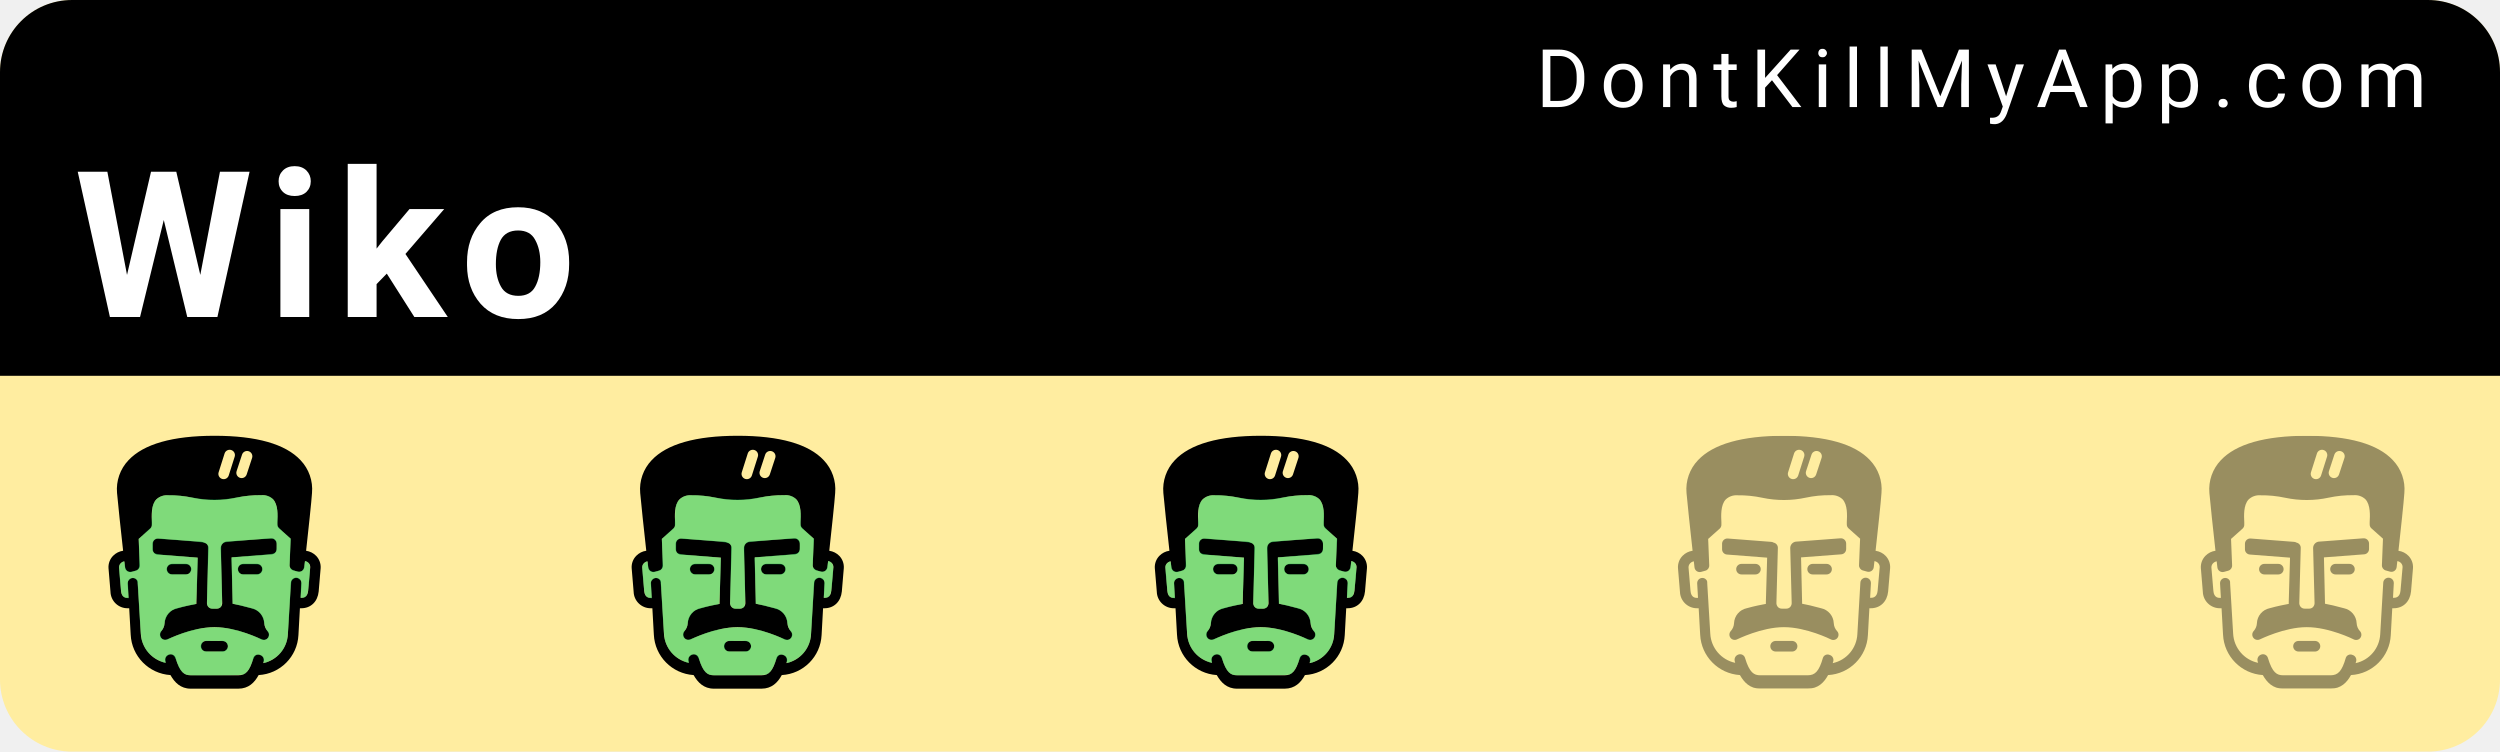
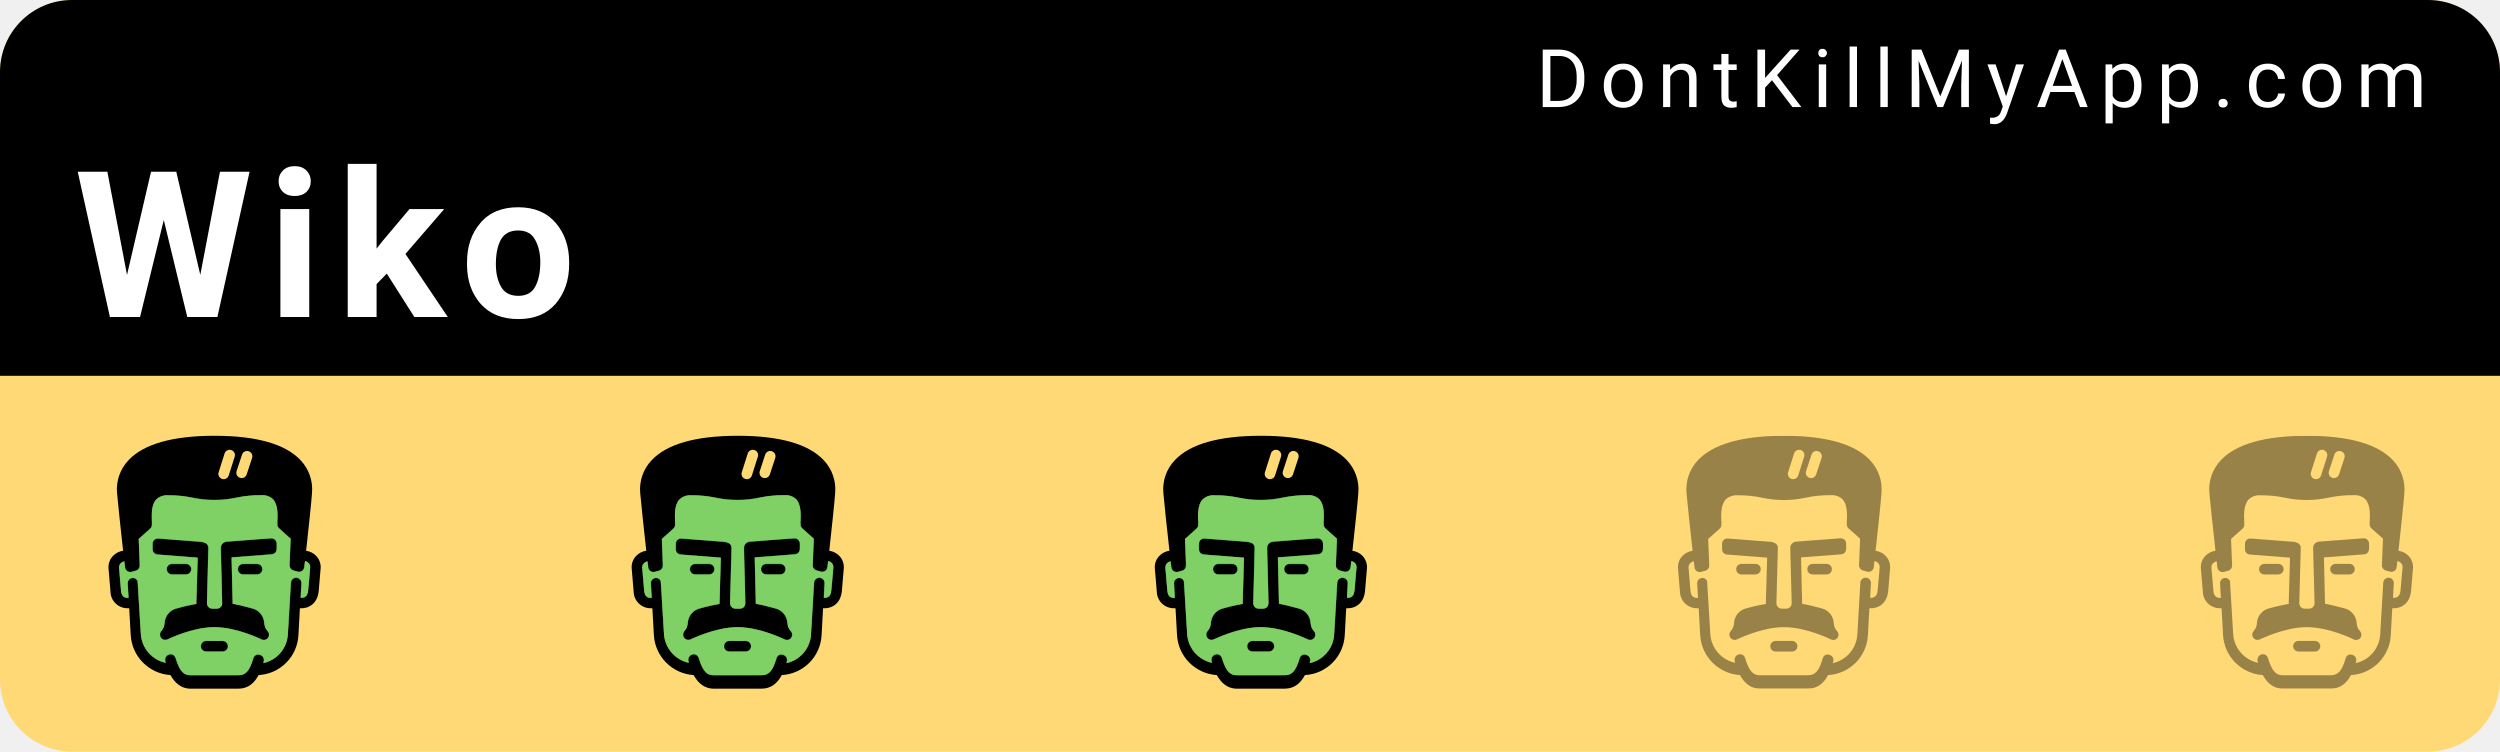
<svg xmlns="http://www.w3.org/2000/svg" width="153mm" height="46mm" viewBox="0 0 153 46" version="1.1" id="svg8">
  <defs id="defs2" />
  <g id="layer1" transform="translate(0,-251)">
-     <rect style="color:#000000;clip-rule:nonzero;display:inline;overflow:visible;visibility:visible;opacity:1;isolation:auto;mix-blend-mode:normal;color-interpolation:sRGB;color-interpolation-filters:linearRGB;solid-color:#000000;solid-opacity:1;fill:#ffeda0;fill-opacity:1;fill-rule:nonzero;stroke:none;stroke-width:0.529;stroke-linecap:round;stroke-linejoin:miter;stroke-miterlimit:4;stroke-dasharray:none;stroke-dashoffset:0;stroke-opacity:1;color-rendering:auto;image-rendering:auto;shape-rendering:auto;text-rendering:auto;enable-background:accumulate" id="bkg" width="153" height="46" x="6.5503158e-15" y="251" rx="4.416" ry="4.416" />
+     <rect style="color:#000000;clip-rule:nonzero;display:inline;overflow:visible;visibility:visible;opacity:1;isolation:auto;mix-blend-mode:normal;color-interpolation:sRGB;color-interpolation-filters:linearRGB;solid-color:#000000;solid-opacity:1;fill:#fed976;fill-opacity:1;fill-rule:nonzero;stroke:none;stroke-width:0.529;stroke-linecap:round;stroke-linejoin:miter;stroke-miterlimit:4;stroke-dasharray:none;stroke-dashoffset:0;stroke-opacity:1;color-rendering:auto;image-rendering:auto;shape-rendering:auto;text-rendering:auto;enable-background:accumulate" id="bkg" width="153" height="46" x="6.5503158e-15" y="251" rx="4.416" ry="4.416" />
    <path style="color:#000000;clip-rule:nonzero;display:inline;overflow:visible;visibility:visible;opacity:1;isolation:auto;mix-blend-mode:normal;color-interpolation:sRGB;color-interpolation-filters:linearRGB;solid-color:#000000;solid-opacity:1;fill:#000000;fill-opacity:1;fill-rule:nonzero;stroke:none;stroke-width:2;stroke-linecap:round;stroke-linejoin:miter;stroke-miterlimit:4;stroke-dasharray:none;stroke-dashoffset:0;stroke-opacity:1;color-rendering:auto;image-rendering:auto;shape-rendering:auto;text-rendering:auto;enable-background:accumulate" d="M 16.689,0 C 7.443,0 0,7.443 0,16.689 V 86.93 H 578.268 V 16.689 C 578.268,7.443 570.824,0 561.578,0 Z" id="bkgtop" transform="matrix(0.2645833,0,0,0.2645833,0,251)" />
    <text xml:space="preserve" style="font-style:normal;font-variant:normal;font-weight:300;font-stretch:normal;font-size:9.648px;line-height:0%;font-family:Roboto;-inkscape-font-specification:'Roboto Light';text-align:start;letter-spacing:0.685px;word-spacing:0px;writing-mode:lr-tb;text-anchor:start;fill:#ffffff;fill-opacity:1;stroke:none;stroke-width:0.201px;stroke-linecap:butt;stroke-linejoin:miter;stroke-opacity:1" x="94.007" y="257.55" id="link">
      <tspan id="tspan817" x="94.007" y="257.55" style="font-style:normal;font-variant:normal;font-weight:normal;font-stretch:normal;font-size:4.939px;font-family:Roboto;-inkscape-font-specification:Roboto;fill:#ffffff;stroke-width:0.201px">DontKillMyApp.com</tspan>
    </text>
    <text xml:space="preserve" style="font-style:normal;font-variant:normal;font-weight:bold;font-stretch:normal;font-size:12.7px;line-height:0%;font-family:Roboto;-inkscape-font-specification:'Roboto Bold';text-align:start;letter-spacing:0.902px;word-spacing:0px;writing-mode:lr-tb;text-anchor:start;fill:#ffffff;fill-opacity:1;stroke:none;stroke-width:0.265px;stroke-linecap:butt;stroke-linejoin:miter;stroke-opacity:1" x="4.538" y="270.402" id="vendor">
      <tspan id="tspan821" x="4.538" y="270.402" style="font-style:normal;font-variant:normal;font-weight:bold;font-stretch:normal;font-size:12.5px;font-family:Roboto;-inkscape-font-specification:'Roboto Bold';fill:#ffffff;stroke-width:0.265px">Wiko</tspan>
    </text>
    <g id="poo1" transform="matrix(0.01510025,0,0,0.01510025,5.393161,277.6693)">
      <svg data-name="Layer 1" viewBox="0 0 63.326 75.47" x="0px" y="0px" version="1.1" id="svg18" width="1025" height="1025">
        <defs id="defs22" />
        <path d="m 23.128,41.38 a 1.575,1.575 0 1 0 0,-3.15 h -4.17 a 1.575,1.575 0 1 0 0,3.15 z" id="path4" />
        <path d="m 40.188,38.23 a 1.575,1.575 0 0 0 0,3.15 h 4.17 a 1.575,1.575 0 1 0 0,-3.15 z" id="path6" />
        <path d="m 34.188,61.23 h -5.05 a 1.575,1.575 0 1 0 0,3.15 h 5.05 a 1.58,1.58 0 0 0 0,-3.15 z" id="path8" />
        <path d="m 48.448,30.6 -13.34,1 a 1.94,1.94 0 0 0 -1.6,1.87 l 0.43,16.3 a 1.77,1.77 0 0 1 -0.45,1.34 1.62,1.62 0 0 1 -1.19,0.48 h -1.27 a 1.62,1.62 0 0 1 -1.19,-0.48 1.79,1.79 0 0 1 -0.45,-1.36 l 0.43,-16.28 a 1.57,1.57 0 0 0 -1.25,-1.58 1.56,1.56 0 0 0 -0.7,-0.23 l -13,-1 a 1.57,1.57 0 0 0 -1.7,1.57 v 1.64 a 1.57,1.57 0 0 0 1.45,1.57 l 12,0.93 -0.38,13.22 a 5.46,5.46 0 0 0 0,0.58 c -1.2,0.22 -3.26,0.61 -5.7,1.29 a 4.77,4.77 0 0 0 -3.8,4.48 3.74,3.74 0 0 1 -0.95,2.31 1.58,1.58 0 0 0 1.83,2.51 c 0.07,0 7.3,-3.65 14,-3.65 6.7,0 13.94,3.61 14,3.65 a 1.57,1.57 0 0 0 1.83,-2.51 3.75,3.75 0 0 1 -0.95,-2.32 4.77,4.77 0 0 0 -3.76,-4.46 c -2.45,-0.69 -4.47,-1.12 -5.69,-1.35 0,-0.17 0,-0.33 0,-0.5 l -0.31,-13.33 12,-0.91 a 1.58,1.58 0 0 0 1.46,-1.57 v -1.64 a 1.58,1.58 0 0 0 -1.75,-1.57 z" id="path10" />
        <path d="m 61.978,35.84 a 5.16,5.16 0 0 0 -3,-1.52 c 0.63,-5.79 1.62,-14.85 1.76,-17.24 a 12.56,12.56 0 0 0 -3.42,-9.79 c -4.49,-4.82 -13.14,-7.29 -25.66,-7.29 -12.52,0 -21.16,2.47 -25.68,7.29 a 12.56,12.56 0 0 0 -3.42,9.79 c 0.18,2.39 1.18,11.45 1.81,17.23 a 5.16,5.16 0 0 0 -3,1.52 4.83,4.83 0 0 0 -1.36,3.64 v 0 l 0.59,7.07 a 5.07,5.07 0 0 0 5.14,4.93 1.56,1.56 0 0 0 0.45,0 l 0.44,7.86 a 12.69,12.69 0 0 0 11.87,12.08 c 1.24,2.19 3.02,4.06 6.05,4.06 h 14.19 c 3.07,0 4.86,-1.83 6.07,-4.06 a 12.58,12.58 0 0 0 11.88,-11.94 l 0.44,-8 a 1.55,1.55 0 0 0 0.42,0 c 2.85,0 4.88,-2 5.18,-5 l 0.59,-7 v 0 a 4.84,4.84 0 0 0 -1.34,-3.63 z m -23.74,-25.29 1.62,-4.93 a 1.581,1.581 0 1 1 3,1 l -1.62,4.93 a 1.581,1.581 0 0 1 -3,-1 z m -5.36,0.32 1.78,-5.61 a 1.581,1.581 0 0 1 3,1 l -1.78,5.61 a 1.581,1.581 0 1 1 -3,-1 z m 26.71,35.38 c -0.2,2.1 -1.59,2.1 -2,2.1 h -0.24 l 0.24,-4.34 a 1.581,1.581 0 1 0 -3.16,-0.08 c 0,0 0,0 0,0.06 l -0.89,15.2 a 9.31,9.31 0 0 1 -7.35,8.66 l 0.14,-0.45 a 1.58,1.58 0 0 0 -1.06,-2 1.47,1.47 0 0 0 -2,0.86 c -1.15,4 -2.33,5.21 -4.53,5.21 h -14.19 c -1.81,0 -3.19,-0.7 -4.53,-5.18 a 1.52,1.52 0 0 0 -2,-1 1.63,1.63 0 0 0 -1.06,2 c 0,0.15 0.09,0.32 0.14,0.47 a 9.4,9.4 0 0 1 -7.45,-8.68 L 8.738,44 v 0 a 1.52,1.52 0 0 0 -0.09,-0.74 1.51,1.51 0 0 0 -1.39,-0.84 1.56,1.56 0 0 0 -1.52,1.54 c 0,0 0,0.09 0,0.13 l 0.25,4.29 h -0.24 c -0.45,0 -1.83,0 -2,-2.08 l -0.59,-7 a 1.71,1.71 0 0 1 0.48,-1.24 2,2 0 0 1 1.1,-0.59 l 0.2,1.8 a 1.57,1.57 0 0 0 2,1.34 l 1.25,-0.35 a 1.57,1.57 0 0 0 1.15,-1.58 l -0.32,-7.9 3.45,-3.08 a 1.57,1.57 0 0 0 0.5,-1.23 c 0,-0.19 0,-0.4 0,-0.62 -0.1,-1.94 -0.27,-5.18 1.29,-6.84 a 4.59,4.59 0 0 1 3.48,-1.25 33.32,33.32 0 0 1 7.45,0.74 30.9,30.9 0 0 0 12.95,-0.03 33.3,33.3 0 0 1 7.45,-0.74 4.59,4.59 0 0 1 3.51,1.2 c 1.57,1.65 1.4,4.9 1.29,6.84 0,0.22 0,0.43 0,0.62 a 1.57,1.57 0 0 0 0.52,1.24 l 3.45,3.08 -0.32,7.9 a 1.57,1.57 0 0 0 1.15,1.58 l 1.25,0.35 a 1.57,1.57 0 0 0 2,-1.34 l 0.2,-1.8 a 2,2 0 0 1 1.09,0.57 1.71,1.71 0 0 1 0.48,1.24 z" id="path12" />
        <path style="opacity:0.5;fill:#00c853;fill-opacity:1;fill-rule:nonzero;stroke:none;stroke-width:0.339;stroke-linecap:round;stroke-linejoin:miter;stroke-miterlimit:4;stroke-dasharray:none;stroke-dashoffset:133.262;stroke-opacity:0.539;paint-order:normal" d="m 23.013,71.203 c -1.154,-0.53 -2.012,-1.805 -2.776,-4.127 -0.59,-1.793 -1.609,-2.306 -2.72,-1.371 -0.486,0.409 -0.53,0.526 -0.479,1.27 0.031,0.451 0.003,0.819 -0.064,0.819 C 16.551,67.794 14.716,66.955 13.756,66.323 11.989,65.159 10.91,63.746 10.115,61.556 9.694,60.396 9.62,59.534 8.869,46.907 8.677,43.672 8.627,43.334 8.286,42.937 7.742,42.304 6.788,42.332 6.216,42.997 l -0.425,0.494 0.117,2.518 0.117,2.518 -0.559,-0.12 C 3.978,48.087 3.845,47.753 3.454,43.349 3.029,38.555 3.019,38.754 3.705,38.068 c 0.862,-0.862 1.057,-0.773 1.198,0.548 0.198,1.852 1.06,2.321 3.029,1.65 1.35,-0.46 1.352,-0.47 1.211,-5.293 L 9.019,30.768 9.924,29.941 c 0.498,-0.455 1.362,-1.261 1.922,-1.791 l 1.017,-0.963 0.094,-3.015 c 0.083,-2.669 0.139,-3.117 0.49,-3.911 0.502,-1.136 1.494,-1.996 2.712,-2.351 1.195,-0.347 4.677,-0.209 7.577,0.301 4.117,0.724 5.096,0.828 7.833,0.828 2.753,1.97e-4 3.915,-0.125 7.872,-0.845 1.024,-0.186 3.05,-0.388 4.501,-0.448 2.923,-0.121 3.713,0.025 4.853,0.894 1.199,0.914 1.856,3.392 1.679,6.326 -0.065,1.083 -0.031,1.755 0.106,2.057 0.112,0.247 1.029,1.192 2.038,2.101 l 1.836,1.652 -0.097,1.454 c -0.053,0.799 -0.145,2.689 -0.204,4.198 l -0.107,2.745 0.494,0.494 c 0.553,0.553 2.089,0.992 2.824,0.807 0.57,-0.143 0.962,-0.757 1.062,-1.664 0.148,-1.34 0.199,-1.464 0.568,-1.367 0.188,0.049 0.531,0.314 0.762,0.59 0.52,0.618 0.529,1.147 0.104,5.638 -0.381,4.025 -0.656,4.655 -2.029,4.655 h -0.506 l 0.096,-2.504 0.096,-2.504 -0.545,-0.459 C 56.672,42.608 56.276,42.402 56.093,42.402 c -0.566,0 -1.276,0.468 -1.464,0.965 -0.098,0.26 -0.34,3.406 -0.538,6.991 -0.508,9.224 -0.609,10.286 -1.102,11.596 -0.892,2.371 -2.42,4.032 -4.758,5.173 -1.799,0.878 -2.048,0.876 -1.963,-0.013 0.082,-0.86 -0.275,-1.428 -1.061,-1.687 -0.466,-0.154 -0.693,-0.148 -1.058,0.027 -0.536,0.257 -0.705,0.552 -1.421,2.472 -0.595,1.594 -1.33,2.655 -2.189,3.16 -0.57,0.335 -0.872,0.348 -8.715,0.389 -7.607,0.039 -8.169,0.022 -8.81,-0.272 z m 11.583,-6.983 c 0.529,-0.184 1.036,-0.88 1.036,-1.421 0,-0.149 -0.115,-0.493 -0.255,-0.764 -0.384,-0.742 -1.122,-0.885 -4.209,-0.818 l -2.675,0.058 -0.408,0.475 c -0.728,0.847 -0.343,2.345 0.653,2.538 0.839,0.162 5.349,0.109 5.859,-0.069 z M 18.843,60.18 c 7.207,-3.126 13.088,-3.79 19.307,-2.181 1.849,0.478 4.563,1.42 6.313,2.19 0.83,0.365 1.738,0.664 2.017,0.664 0.751,0 1.339,-0.661 1.339,-1.506 0,-0.371 -0.075,-0.721 -0.167,-0.778 -0.425,-0.263 -1.054,-1.682 -1.199,-2.708 -0.271,-1.915 -1.127,-3.183 -2.677,-3.967 -0.337,-0.17 -1.994,-0.642 -3.683,-1.049 l -3.071,-0.739 -0.104,-5.164 c -0.057,-2.84 -0.147,-5.942 -0.199,-6.893 -0.093,-1.706 -0.089,-1.73 0.297,-1.807 0.215,-0.043 3.006,-0.269 6.201,-0.502 6.205,-0.453 6.471,-0.507 6.81,-1.399 0.089,-0.234 0.162,-0.91 0.162,-1.502 0,-0.911 -0.067,-1.156 -0.438,-1.597 -0.384,-0.456 -0.546,-0.521 -1.312,-0.524 -1.924,-0.008 -13.26,0.909 -13.768,1.113 -0.295,0.119 -0.669,0.417 -0.829,0.663 -0.275,0.419 -0.279,0.97 -0.076,9.067 0.234,9.304 0.23,9.375 -0.627,9.833 -0.253,0.135 -0.935,0.234 -1.612,0.233 -1.11,-0.001 -1.2,-0.031 -1.666,-0.553 -0.586,-0.656 -0.555,0.366 -0.298,-9.772 0.111,-4.376 0.149,-8.165 0.085,-8.42 -0.246,-0.977 -0.806,-1.093 -7.975,-1.652 -3.589,-0.28 -6.757,-0.508 -7.041,-0.508 -0.322,0 -0.672,0.156 -0.931,0.416 -0.379,0.379 -0.416,0.549 -0.416,1.917 0,2.377 -0.444,2.201 7.066,2.788 3.417,0.267 6.236,0.508 6.264,0.536 0.136,0.136 -0.366,13.739 -0.51,13.833 -0.09,0.059 -0.504,0.153 -0.919,0.21 -1.393,0.191 -5.532,1.303 -6.053,1.626 -1.322,0.82 -2.157,2.189 -2.367,3.881 -0.116,0.936 -0.408,1.651 -0.965,2.366 -0.464,0.596 -0.416,1.627 0.101,2.143 0.577,0.577 1.128,0.528 2.941,-0.258 z m 5.376,-19.353 c 0.55,-0.64 0.547,-1.517 -0.007,-2.072 -0.407,-0.407 -0.474,-0.416 -3.122,-0.416 -2.575,0 -2.729,0.019 -3.156,0.387 -0.802,0.69 -0.52,2.064 0.515,2.506 0.186,0.08 1.469,0.128 2.851,0.107 l 2.512,-0.038 z m 21.175,0.014 c 0.625,-0.625 0.614,-1.567 -0.024,-2.116 -0.426,-0.367 -0.582,-0.386 -3.155,-0.386 -2.648,0 -2.716,0.009 -3.122,0.416 -0.717,0.717 -0.447,2.075 0.491,2.47 0.2,0.084 1.485,0.136 2.856,0.115 2.466,-0.037 2.499,-0.043 2.954,-0.498 z" id="path834" />
      </svg>
    </g>
    <g transform="matrix(0.01510025,0,0,0.01510025,37.41043,277.6693)" id="poo2">
      <svg data-name="Layer 1" viewBox="0 0 63.326 75.47" x="0px" y="0px" version="1.1" id="svg18" width="1025" height="1025">
        <defs id="defs22" />
        <path d="m 23.128,41.38 a 1.575,1.575 0 1 0 0,-3.15 h -4.17 a 1.575,1.575 0 1 0 0,3.15 z" id="path4" />
        <path d="m 40.188,38.23 a 1.575,1.575 0 0 0 0,3.15 h 4.17 a 1.575,1.575 0 1 0 0,-3.15 z" id="path6" />
        <path d="m 34.188,61.23 h -5.05 a 1.575,1.575 0 1 0 0,3.15 h 5.05 a 1.58,1.58 0 0 0 0,-3.15 z" id="path8" />
        <path d="m 48.448,30.6 -13.34,1 a 1.94,1.94 0 0 0 -1.6,1.87 l 0.43,16.3 a 1.77,1.77 0 0 1 -0.45,1.34 1.62,1.62 0 0 1 -1.19,0.48 h -1.27 a 1.62,1.62 0 0 1 -1.19,-0.48 1.79,1.79 0 0 1 -0.45,-1.36 l 0.43,-16.28 a 1.57,1.57 0 0 0 -1.25,-1.58 1.56,1.56 0 0 0 -0.7,-0.23 l -13,-1 a 1.57,1.57 0 0 0 -1.7,1.57 v 1.64 a 1.57,1.57 0 0 0 1.45,1.57 l 12,0.93 -0.38,13.22 a 5.46,5.46 0 0 0 0,0.58 c -1.2,0.22 -3.26,0.61 -5.7,1.29 a 4.77,4.77 0 0 0 -3.8,4.48 3.74,3.74 0 0 1 -0.95,2.31 1.58,1.58 0 0 0 1.83,2.51 c 0.07,0 7.3,-3.65 14,-3.65 6.7,0 13.94,3.61 14,3.65 a 1.57,1.57 0 0 0 1.83,-2.51 3.75,3.75 0 0 1 -0.95,-2.32 4.77,4.77 0 0 0 -3.76,-4.46 c -2.45,-0.69 -4.47,-1.12 -5.69,-1.35 0,-0.17 0,-0.33 0,-0.5 l -0.31,-13.33 12,-0.91 a 1.58,1.58 0 0 0 1.46,-1.57 v -1.64 a 1.58,1.58 0 0 0 -1.75,-1.57 z" id="path10" />
        <path d="m 61.978,35.84 a 5.16,5.16 0 0 0 -3,-1.52 c 0.63,-5.79 1.62,-14.85 1.76,-17.24 a 12.56,12.56 0 0 0 -3.42,-9.79 c -4.49,-4.82 -13.14,-7.29 -25.66,-7.29 -12.52,0 -21.16,2.47 -25.68,7.29 a 12.56,12.56 0 0 0 -3.42,9.79 c 0.18,2.39 1.18,11.45 1.81,17.23 a 5.16,5.16 0 0 0 -3,1.52 4.83,4.83 0 0 0 -1.36,3.64 v 0 l 0.59,7.07 a 5.07,5.07 0 0 0 5.14,4.93 1.56,1.56 0 0 0 0.45,0 l 0.44,7.86 a 12.69,12.69 0 0 0 11.87,12.08 c 1.24,2.19 3.02,4.06 6.05,4.06 h 14.19 c 3.07,0 4.86,-1.83 6.07,-4.06 a 12.58,12.58 0 0 0 11.88,-11.94 l 0.44,-8 a 1.55,1.55 0 0 0 0.42,0 c 2.85,0 4.88,-2 5.18,-5 l 0.59,-7 v 0 a 4.84,4.84 0 0 0 -1.34,-3.63 z m -23.74,-25.29 1.62,-4.93 a 1.581,1.581 0 1 1 3,1 l -1.62,4.93 a 1.581,1.581 0 0 1 -3,-1 z m -5.36,0.32 1.78,-5.61 a 1.581,1.581 0 0 1 3,1 l -1.78,5.61 a 1.581,1.581 0 1 1 -3,-1 z m 26.71,35.38 c -0.2,2.1 -1.59,2.1 -2,2.1 h -0.24 l 0.24,-4.34 a 1.581,1.581 0 1 0 -3.16,-0.08 c 0,0 0,0 0,0.06 l -0.89,15.2 a 9.31,9.31 0 0 1 -7.35,8.66 l 0.14,-0.45 a 1.58,1.58 0 0 0 -1.06,-2 1.47,1.47 0 0 0 -2,0.86 c -1.15,4 -2.33,5.21 -4.53,5.21 h -14.19 c -1.81,0 -3.19,-0.7 -4.53,-5.18 a 1.52,1.52 0 0 0 -2,-1 1.63,1.63 0 0 0 -1.06,2 c 0,0.15 0.09,0.32 0.14,0.47 a 9.4,9.4 0 0 1 -7.45,-8.68 L 8.738,44 v 0 a 1.52,1.52 0 0 0 -0.09,-0.74 1.51,1.51 0 0 0 -1.39,-0.84 1.56,1.56 0 0 0 -1.52,1.54 c 0,0 0,0.09 0,0.13 l 0.25,4.29 h -0.24 c -0.45,0 -1.83,0 -2,-2.08 l -0.59,-7 a 1.71,1.71 0 0 1 0.48,-1.24 2,2 0 0 1 1.1,-0.59 l 0.2,1.8 a 1.57,1.57 0 0 0 2,1.34 l 1.25,-0.35 a 1.57,1.57 0 0 0 1.15,-1.58 l -0.32,-7.9 3.45,-3.08 a 1.57,1.57 0 0 0 0.5,-1.23 c 0,-0.19 0,-0.4 0,-0.62 -0.1,-1.94 -0.27,-5.18 1.29,-6.84 a 4.59,4.59 0 0 1 3.48,-1.25 33.32,33.32 0 0 1 7.45,0.74 30.9,30.9 0 0 0 12.95,-0.03 33.3,33.3 0 0 1 7.45,-0.74 4.59,4.59 0 0 1 3.51,1.2 c 1.57,1.65 1.4,4.9 1.29,6.84 0,0.22 0,0.43 0,0.62 a 1.57,1.57 0 0 0 0.52,1.24 l 3.45,3.08 -0.32,7.9 a 1.57,1.57 0 0 0 1.15,1.58 l 1.25,0.35 a 1.57,1.57 0 0 0 2,-1.34 l 0.2,-1.8 a 2,2 0 0 1 1.09,0.57 1.71,1.71 0 0 1 0.48,1.24 z" id="path12" />
        <path style="opacity:0.5;fill:#00c853;fill-opacity:1;fill-rule:nonzero;stroke:none;stroke-width:0.339;stroke-linecap:round;stroke-linejoin:miter;stroke-miterlimit:4;stroke-dasharray:none;stroke-dashoffset:133.262;stroke-opacity:0.539;paint-order:normal" d="m 23.013,71.203 c -1.154,-0.53 -2.012,-1.805 -2.776,-4.127 -0.59,-1.793 -1.609,-2.306 -2.72,-1.371 -0.486,0.409 -0.53,0.526 -0.479,1.27 0.031,0.451 0.003,0.819 -0.064,0.819 C 16.551,67.794 14.716,66.955 13.756,66.323 11.989,65.159 10.91,63.746 10.115,61.556 9.694,60.396 9.62,59.534 8.869,46.907 8.677,43.672 8.627,43.334 8.286,42.937 7.742,42.304 6.788,42.332 6.216,42.997 l -0.425,0.494 0.117,2.518 0.117,2.518 -0.559,-0.12 C 3.978,48.087 3.845,47.753 3.454,43.349 3.029,38.555 3.019,38.754 3.705,38.068 c 0.862,-0.862 1.057,-0.773 1.198,0.548 0.198,1.852 1.06,2.321 3.029,1.65 1.35,-0.46 1.352,-0.47 1.211,-5.293 L 9.019,30.768 9.924,29.941 c 0.498,-0.455 1.362,-1.261 1.922,-1.791 l 1.017,-0.963 0.094,-3.015 c 0.083,-2.669 0.139,-3.117 0.49,-3.911 0.502,-1.136 1.494,-1.996 2.712,-2.351 1.195,-0.347 4.677,-0.209 7.577,0.301 4.117,0.724 5.096,0.828 7.833,0.828 2.753,1.97e-4 3.915,-0.125 7.872,-0.845 1.024,-0.186 3.05,-0.388 4.501,-0.448 2.923,-0.121 3.713,0.025 4.853,0.894 1.199,0.914 1.856,3.392 1.679,6.326 -0.065,1.083 -0.031,1.755 0.106,2.057 0.112,0.247 1.029,1.192 2.038,2.101 l 1.836,1.652 -0.097,1.454 c -0.053,0.799 -0.145,2.689 -0.204,4.198 l -0.107,2.745 0.494,0.494 c 0.553,0.553 2.089,0.992 2.824,0.807 0.57,-0.143 0.962,-0.757 1.062,-1.664 0.148,-1.34 0.199,-1.464 0.568,-1.367 0.188,0.049 0.531,0.314 0.762,0.59 0.52,0.618 0.529,1.147 0.104,5.638 -0.381,4.025 -0.656,4.655 -2.029,4.655 h -0.506 l 0.096,-2.504 0.096,-2.504 -0.545,-0.459 C 56.672,42.608 56.276,42.402 56.093,42.402 c -0.566,0 -1.276,0.468 -1.464,0.965 -0.098,0.26 -0.34,3.406 -0.538,6.991 -0.508,9.224 -0.609,10.286 -1.102,11.596 -0.892,2.371 -2.42,4.032 -4.758,5.173 -1.799,0.878 -2.048,0.876 -1.963,-0.013 0.082,-0.86 -0.275,-1.428 -1.061,-1.687 -0.466,-0.154 -0.693,-0.148 -1.058,0.027 -0.536,0.257 -0.705,0.552 -1.421,2.472 -0.595,1.594 -1.33,2.655 -2.189,3.16 -0.57,0.335 -0.872,0.348 -8.715,0.389 -7.607,0.039 -8.169,0.022 -8.81,-0.272 z m 11.583,-6.983 c 0.529,-0.184 1.036,-0.88 1.036,-1.421 0,-0.149 -0.115,-0.493 -0.255,-0.764 -0.384,-0.742 -1.122,-0.885 -4.209,-0.818 l -2.675,0.058 -0.408,0.475 c -0.728,0.847 -0.343,2.345 0.653,2.538 0.839,0.162 5.349,0.109 5.859,-0.069 z M 18.843,60.18 c 7.207,-3.126 13.088,-3.79 19.307,-2.181 1.849,0.478 4.563,1.42 6.313,2.19 0.83,0.365 1.738,0.664 2.017,0.664 0.751,0 1.339,-0.661 1.339,-1.506 0,-0.371 -0.075,-0.721 -0.167,-0.778 -0.425,-0.263 -1.054,-1.682 -1.199,-2.708 -0.271,-1.915 -1.127,-3.183 -2.677,-3.967 -0.337,-0.17 -1.994,-0.642 -3.683,-1.049 l -3.071,-0.739 -0.104,-5.164 c -0.057,-2.84 -0.147,-5.942 -0.199,-6.893 -0.093,-1.706 -0.089,-1.73 0.297,-1.807 0.215,-0.043 3.006,-0.269 6.201,-0.502 6.205,-0.453 6.471,-0.507 6.81,-1.399 0.089,-0.234 0.162,-0.91 0.162,-1.502 0,-0.911 -0.067,-1.156 -0.438,-1.597 -0.384,-0.456 -0.546,-0.521 -1.312,-0.524 -1.924,-0.008 -13.26,0.909 -13.768,1.113 -0.295,0.119 -0.669,0.417 -0.829,0.663 -0.275,0.419 -0.279,0.97 -0.076,9.067 0.234,9.304 0.23,9.375 -0.627,9.833 -0.253,0.135 -0.935,0.234 -1.612,0.233 -1.11,-0.001 -1.2,-0.031 -1.666,-0.553 -0.586,-0.656 -0.555,0.366 -0.298,-9.772 0.111,-4.376 0.149,-8.165 0.085,-8.42 -0.246,-0.977 -0.806,-1.093 -7.975,-1.652 -3.589,-0.28 -6.757,-0.508 -7.041,-0.508 -0.322,0 -0.672,0.156 -0.931,0.416 -0.379,0.379 -0.416,0.549 -0.416,1.917 0,2.377 -0.444,2.201 7.066,2.788 3.417,0.267 6.236,0.508 6.264,0.536 0.136,0.136 -0.366,13.739 -0.51,13.833 -0.09,0.059 -0.504,0.153 -0.919,0.21 -1.393,0.191 -5.532,1.303 -6.053,1.626 -1.322,0.82 -2.157,2.189 -2.367,3.881 -0.116,0.936 -0.408,1.651 -0.965,2.366 -0.464,0.596 -0.416,1.627 0.101,2.143 0.577,0.577 1.128,0.528 2.941,-0.258 z m 5.376,-19.353 c 0.55,-0.64 0.547,-1.517 -0.007,-2.072 -0.407,-0.407 -0.474,-0.416 -3.122,-0.416 -2.575,0 -2.729,0.019 -3.156,0.387 -0.802,0.69 -0.52,2.064 0.515,2.506 0.186,0.08 1.469,0.128 2.851,0.107 l 2.512,-0.038 z m 21.175,0.014 c 0.625,-0.625 0.614,-1.567 -0.024,-2.116 -0.426,-0.367 -0.582,-0.386 -3.155,-0.386 -2.648,0 -2.716,0.009 -3.122,0.416 -0.717,0.717 -0.447,2.075 0.491,2.47 0.2,0.084 1.485,0.136 2.856,0.115 2.466,-0.037 2.499,-0.043 2.954,-0.498 z" id="path834" />
      </svg>
    </g>
    <g id="poo3" transform="matrix(0.01510025,0,0,0.01510025,69.4277,277.6693)">
      <svg data-name="Layer 1" viewBox="0 0 63.326 75.47" x="0px" y="0px" version="1.1" id="svg18" width="1025" height="1025">
        <defs id="defs22" />
        <path d="m 23.128,41.38 a 1.575,1.575 0 1 0 0,-3.15 h -4.17 a 1.575,1.575 0 1 0 0,3.15 z" id="path4" />
        <path d="m 40.188,38.23 a 1.575,1.575 0 0 0 0,3.15 h 4.17 a 1.575,1.575 0 1 0 0,-3.15 z" id="path6" />
        <path d="m 34.188,61.23 h -5.05 a 1.575,1.575 0 1 0 0,3.15 h 5.05 a 1.58,1.58 0 0 0 0,-3.15 z" id="path8" />
        <path d="m 48.448,30.6 -13.34,1 a 1.94,1.94 0 0 0 -1.6,1.87 l 0.43,16.3 a 1.77,1.77 0 0 1 -0.45,1.34 1.62,1.62 0 0 1 -1.19,0.48 h -1.27 a 1.62,1.62 0 0 1 -1.19,-0.48 1.79,1.79 0 0 1 -0.45,-1.36 l 0.43,-16.28 a 1.57,1.57 0 0 0 -1.25,-1.58 1.56,1.56 0 0 0 -0.7,-0.23 l -13,-1 a 1.57,1.57 0 0 0 -1.7,1.57 v 1.64 a 1.57,1.57 0 0 0 1.45,1.57 l 12,0.93 -0.38,13.22 a 5.46,5.46 0 0 0 0,0.58 c -1.2,0.22 -3.26,0.61 -5.7,1.29 a 4.77,4.77 0 0 0 -3.8,4.48 3.74,3.74 0 0 1 -0.95,2.31 1.58,1.58 0 0 0 1.83,2.51 c 0.07,0 7.3,-3.65 14,-3.65 6.7,0 13.94,3.61 14,3.65 a 1.57,1.57 0 0 0 1.83,-2.51 3.75,3.75 0 0 1 -0.95,-2.32 4.77,4.77 0 0 0 -3.76,-4.46 c -2.45,-0.69 -4.47,-1.12 -5.69,-1.35 0,-0.17 0,-0.33 0,-0.5 l -0.31,-13.33 12,-0.91 a 1.58,1.58 0 0 0 1.46,-1.57 v -1.64 a 1.58,1.58 0 0 0 -1.75,-1.57 z" id="path10" />
        <path d="m 61.978,35.84 a 5.16,5.16 0 0 0 -3,-1.52 c 0.63,-5.79 1.62,-14.85 1.76,-17.24 a 12.56,12.56 0 0 0 -3.42,-9.79 c -4.49,-4.82 -13.14,-7.29 -25.66,-7.29 -12.52,0 -21.16,2.47 -25.68,7.29 a 12.56,12.56 0 0 0 -3.42,9.79 c 0.18,2.39 1.18,11.45 1.81,17.23 a 5.16,5.16 0 0 0 -3,1.52 4.83,4.83 0 0 0 -1.36,3.64 v 0 l 0.59,7.07 a 5.07,5.07 0 0 0 5.14,4.93 1.56,1.56 0 0 0 0.45,0 l 0.44,7.86 a 12.69,12.69 0 0 0 11.87,12.08 c 1.24,2.19 3.02,4.06 6.05,4.06 h 14.19 c 3.07,0 4.86,-1.83 6.07,-4.06 a 12.58,12.58 0 0 0 11.88,-11.94 l 0.44,-8 a 1.55,1.55 0 0 0 0.42,0 c 2.85,0 4.88,-2 5.18,-5 l 0.59,-7 v 0 a 4.84,4.84 0 0 0 -1.34,-3.63 z m -23.74,-25.29 1.62,-4.93 a 1.581,1.581 0 1 1 3,1 l -1.62,4.93 a 1.581,1.581 0 0 1 -3,-1 z m -5.36,0.32 1.78,-5.61 a 1.581,1.581 0 0 1 3,1 l -1.78,5.61 a 1.581,1.581 0 1 1 -3,-1 z m 26.71,35.38 c -0.2,2.1 -1.59,2.1 -2,2.1 h -0.24 l 0.24,-4.34 a 1.581,1.581 0 1 0 -3.16,-0.08 c 0,0 0,0 0,0.06 l -0.89,15.2 a 9.31,9.31 0 0 1 -7.35,8.66 l 0.14,-0.45 a 1.58,1.58 0 0 0 -1.06,-2 1.47,1.47 0 0 0 -2,0.86 c -1.15,4 -2.33,5.21 -4.53,5.21 h -14.19 c -1.81,0 -3.19,-0.7 -4.53,-5.18 a 1.52,1.52 0 0 0 -2,-1 1.63,1.63 0 0 0 -1.06,2 c 0,0.15 0.09,0.32 0.14,0.47 a 9.4,9.4 0 0 1 -7.45,-8.68 L 8.738,44 v 0 a 1.52,1.52 0 0 0 -0.09,-0.74 1.51,1.51 0 0 0 -1.39,-0.84 1.56,1.56 0 0 0 -1.52,1.54 c 0,0 0,0.09 0,0.13 l 0.25,4.29 h -0.24 c -0.45,0 -1.83,0 -2,-2.08 l -0.59,-7 a 1.71,1.71 0 0 1 0.48,-1.24 2,2 0 0 1 1.1,-0.59 l 0.2,1.8 a 1.57,1.57 0 0 0 2,1.34 l 1.25,-0.35 a 1.57,1.57 0 0 0 1.15,-1.58 l -0.32,-7.9 3.45,-3.08 a 1.57,1.57 0 0 0 0.5,-1.23 c 0,-0.19 0,-0.4 0,-0.62 -0.1,-1.94 -0.27,-5.18 1.29,-6.84 a 4.59,4.59 0 0 1 3.48,-1.25 33.32,33.32 0 0 1 7.45,0.74 30.9,30.9 0 0 0 12.95,-0.03 33.3,33.3 0 0 1 7.45,-0.74 4.59,4.59 0 0 1 3.51,1.2 c 1.57,1.65 1.4,4.9 1.29,6.84 0,0.22 0,0.43 0,0.62 a 1.57,1.57 0 0 0 0.52,1.24 l 3.45,3.08 -0.32,7.9 a 1.57,1.57 0 0 0 1.15,1.58 l 1.25,0.35 a 1.57,1.57 0 0 0 2,-1.34 l 0.2,-1.8 a 2,2 0 0 1 1.09,0.57 1.71,1.71 0 0 1 0.48,1.24 z" id="path12" />
        <path style="opacity:0.5;fill:#00c853;fill-opacity:1;fill-rule:nonzero;stroke:none;stroke-width:0.339;stroke-linecap:round;stroke-linejoin:miter;stroke-miterlimit:4;stroke-dasharray:none;stroke-dashoffset:133.262;stroke-opacity:0.539;paint-order:normal" d="m 23.013,71.203 c -1.154,-0.53 -2.012,-1.805 -2.776,-4.127 -0.59,-1.793 -1.609,-2.306 -2.72,-1.371 -0.486,0.409 -0.53,0.526 -0.479,1.27 0.031,0.451 0.003,0.819 -0.064,0.819 C 16.551,67.794 14.716,66.955 13.756,66.323 11.989,65.159 10.91,63.746 10.115,61.556 9.694,60.396 9.62,59.534 8.869,46.907 8.677,43.672 8.627,43.334 8.286,42.937 7.742,42.304 6.788,42.332 6.216,42.997 l -0.425,0.494 0.117,2.518 0.117,2.518 -0.559,-0.12 C 3.978,48.087 3.845,47.753 3.454,43.349 3.029,38.555 3.019,38.754 3.705,38.068 c 0.862,-0.862 1.057,-0.773 1.198,0.548 0.198,1.852 1.06,2.321 3.029,1.65 1.35,-0.46 1.352,-0.47 1.211,-5.293 L 9.019,30.768 9.924,29.941 c 0.498,-0.455 1.362,-1.261 1.922,-1.791 l 1.017,-0.963 0.094,-3.015 c 0.083,-2.669 0.139,-3.117 0.49,-3.911 0.502,-1.136 1.494,-1.996 2.712,-2.351 1.195,-0.347 4.677,-0.209 7.577,0.301 4.117,0.724 5.096,0.828 7.833,0.828 2.753,1.97e-4 3.915,-0.125 7.872,-0.845 1.024,-0.186 3.05,-0.388 4.501,-0.448 2.923,-0.121 3.713,0.025 4.853,0.894 1.199,0.914 1.856,3.392 1.679,6.326 -0.065,1.083 -0.031,1.755 0.106,2.057 0.112,0.247 1.029,1.192 2.038,2.101 l 1.836,1.652 -0.097,1.454 c -0.053,0.799 -0.145,2.689 -0.204,4.198 l -0.107,2.745 0.494,0.494 c 0.553,0.553 2.089,0.992 2.824,0.807 0.57,-0.143 0.962,-0.757 1.062,-1.664 0.148,-1.34 0.199,-1.464 0.568,-1.367 0.188,0.049 0.531,0.314 0.762,0.59 0.52,0.618 0.529,1.147 0.104,5.638 -0.381,4.025 -0.656,4.655 -2.029,4.655 h -0.506 l 0.096,-2.504 0.096,-2.504 -0.545,-0.459 C 56.672,42.608 56.276,42.402 56.093,42.402 c -0.566,0 -1.276,0.468 -1.464,0.965 -0.098,0.26 -0.34,3.406 -0.538,6.991 -0.508,9.224 -0.609,10.286 -1.102,11.596 -0.892,2.371 -2.42,4.032 -4.758,5.173 -1.799,0.878 -2.048,0.876 -1.963,-0.013 0.082,-0.86 -0.275,-1.428 -1.061,-1.687 -0.466,-0.154 -0.693,-0.148 -1.058,0.027 -0.536,0.257 -0.705,0.552 -1.421,2.472 -0.595,1.594 -1.33,2.655 -2.189,3.16 -0.57,0.335 -0.872,0.348 -8.715,0.389 -7.607,0.039 -8.169,0.022 -8.81,-0.272 z m 11.583,-6.983 c 0.529,-0.184 1.036,-0.88 1.036,-1.421 0,-0.149 -0.115,-0.493 -0.255,-0.764 -0.384,-0.742 -1.122,-0.885 -4.209,-0.818 l -2.675,0.058 -0.408,0.475 c -0.728,0.847 -0.343,2.345 0.653,2.538 0.839,0.162 5.349,0.109 5.859,-0.069 z M 18.843,60.18 c 7.207,-3.126 13.088,-3.79 19.307,-2.181 1.849,0.478 4.563,1.42 6.313,2.19 0.83,0.365 1.738,0.664 2.017,0.664 0.751,0 1.339,-0.661 1.339,-1.506 0,-0.371 -0.075,-0.721 -0.167,-0.778 -0.425,-0.263 -1.054,-1.682 -1.199,-2.708 -0.271,-1.915 -1.127,-3.183 -2.677,-3.967 -0.337,-0.17 -1.994,-0.642 -3.683,-1.049 l -3.071,-0.739 -0.104,-5.164 c -0.057,-2.84 -0.147,-5.942 -0.199,-6.893 -0.093,-1.706 -0.089,-1.73 0.297,-1.807 0.215,-0.043 3.006,-0.269 6.201,-0.502 6.205,-0.453 6.471,-0.507 6.81,-1.399 0.089,-0.234 0.162,-0.91 0.162,-1.502 0,-0.911 -0.067,-1.156 -0.438,-1.597 -0.384,-0.456 -0.546,-0.521 -1.312,-0.524 -1.924,-0.008 -13.26,0.909 -13.768,1.113 -0.295,0.119 -0.669,0.417 -0.829,0.663 -0.275,0.419 -0.279,0.97 -0.076,9.067 0.234,9.304 0.23,9.375 -0.627,9.833 -0.253,0.135 -0.935,0.234 -1.612,0.233 -1.11,-0.001 -1.2,-0.031 -1.666,-0.553 -0.586,-0.656 -0.555,0.366 -0.298,-9.772 0.111,-4.376 0.149,-8.165 0.085,-8.42 -0.246,-0.977 -0.806,-1.093 -7.975,-1.652 -3.589,-0.28 -6.757,-0.508 -7.041,-0.508 -0.322,0 -0.672,0.156 -0.931,0.416 -0.379,0.379 -0.416,0.549 -0.416,1.917 0,2.377 -0.444,2.201 7.066,2.788 3.417,0.267 6.236,0.508 6.264,0.536 0.136,0.136 -0.366,13.739 -0.51,13.833 -0.09,0.059 -0.504,0.153 -0.919,0.21 -1.393,0.191 -5.532,1.303 -6.053,1.626 -1.322,0.82 -2.157,2.189 -2.367,3.881 -0.116,0.936 -0.408,1.651 -0.965,2.366 -0.464,0.596 -0.416,1.627 0.101,2.143 0.577,0.577 1.128,0.528 2.941,-0.258 z m 5.376,-19.353 c 0.55,-0.64 0.547,-1.517 -0.007,-2.072 -0.407,-0.407 -0.474,-0.416 -3.122,-0.416 -2.575,0 -2.729,0.019 -3.156,0.387 -0.802,0.69 -0.52,2.064 0.515,2.506 0.186,0.08 1.469,0.128 2.851,0.107 l 2.512,-0.038 z m 21.175,0.014 c 0.625,-0.625 0.614,-1.567 -0.024,-2.116 -0.426,-0.367 -0.582,-0.386 -3.155,-0.386 -2.648,0 -2.716,0.009 -3.122,0.416 -0.717,0.717 -0.447,2.075 0.491,2.47 0.2,0.084 1.485,0.136 2.856,0.115 2.466,-0.037 2.499,-0.043 2.954,-0.498 z" id="path834" />
      </svg>
    </g>
    <g transform="matrix(0.01510025,0,0,0.01510025,101.445,277.6693)" id="poo4">
      <svg data-name="Layer 1" viewBox="0 0 63.326 75.47" x="0px" y="0px" version="1.1" id="svg18" width="1025" height="1025">
        <defs id="defs22" />
        <path d="m 23.128,41.38 a 1.575,1.575 0 1 0 0,-3.15 h -4.17 a 1.575,1.575 0 1 0 0,3.15 z" id="path4" style="fill:#000000;fill-opacity:1;opacity:0.4" />
        <path d="m 40.188,38.23 a 1.575,1.575 0 0 0 0,3.15 h 4.17 a 1.575,1.575 0 1 0 0,-3.15 z" id="path6" style="fill:#000000;fill-opacity:1;opacity:0.4" />
        <path d="m 34.188,61.23 h -5.05 a 1.575,1.575 0 1 0 0,3.15 h 5.05 a 1.58,1.58 0 0 0 0,-3.15 z" id="path8" style="fill:#000000;fill-opacity:1;opacity:0.4" />
        <path d="m 48.448,30.6 -13.34,1 a 1.94,1.94 0 0 0 -1.6,1.87 l 0.43,16.3 a 1.77,1.77 0 0 1 -0.45,1.34 1.62,1.62 0 0 1 -1.19,0.48 h -1.27 a 1.62,1.62 0 0 1 -1.19,-0.48 1.79,1.79 0 0 1 -0.45,-1.36 l 0.43,-16.28 a 1.57,1.57 0 0 0 -1.25,-1.58 1.56,1.56 0 0 0 -0.7,-0.23 l -13,-1 a 1.57,1.57 0 0 0 -1.7,1.57 v 1.64 a 1.57,1.57 0 0 0 1.45,1.57 l 12,0.93 -0.38,13.22 a 5.46,5.46 0 0 0 0,0.58 c -1.2,0.22 -3.26,0.61 -5.7,1.29 a 4.77,4.77 0 0 0 -3.8,4.48 3.74,3.74 0 0 1 -0.95,2.31 1.58,1.58 0 0 0 1.83,2.51 c 0.07,0 7.3,-3.65 14,-3.65 6.7,0 13.94,3.61 14,3.65 a 1.57,1.57 0 0 0 1.83,-2.51 3.75,3.75 0 0 1 -0.95,-2.32 4.77,4.77 0 0 0 -3.76,-4.46 c -2.45,-0.69 -4.47,-1.12 -5.69,-1.35 0,-0.17 0,-0.33 0,-0.5 l -0.31,-13.33 12,-0.91 a 1.58,1.58 0 0 0 1.46,-1.57 v -1.64 a 1.58,1.58 0 0 0 -1.75,-1.57 z" id="path10" style="fill:#000000;fill-opacity:1;opacity:0.4" />
        <path d="m 61.978,35.84 a 5.16,5.16 0 0 0 -3,-1.52 c 0.63,-5.79 1.62,-14.85 1.76,-17.24 a 12.56,12.56 0 0 0 -3.42,-9.79 c -4.49,-4.82 -13.14,-7.29 -25.66,-7.29 -12.52,0 -21.16,2.47 -25.68,7.29 a 12.56,12.56 0 0 0 -3.42,9.79 c 0.18,2.39 1.18,11.45 1.81,17.23 a 5.16,5.16 0 0 0 -3,1.52 4.83,4.83 0 0 0 -1.36,3.64 v 0 l 0.59,7.07 a 5.07,5.07 0 0 0 5.14,4.93 1.56,1.56 0 0 0 0.45,0 l 0.44,7.86 a 12.69,12.69 0 0 0 11.87,12.08 c 1.24,2.19 3.02,4.06 6.05,4.06 h 14.19 c 3.07,0 4.86,-1.83 6.07,-4.06 a 12.58,12.58 0 0 0 11.88,-11.94 l 0.44,-8 a 1.55,1.55 0 0 0 0.42,0 c 2.85,0 4.88,-2 5.18,-5 l 0.59,-7 v 0 a 4.84,4.84 0 0 0 -1.34,-3.63 z m -23.74,-25.29 1.62,-4.93 a 1.581,1.581 0 1 1 3,1 l -1.62,4.93 a 1.581,1.581 0 0 1 -3,-1 z m -5.36,0.32 1.78,-5.61 a 1.581,1.581 0 0 1 3,1 l -1.78,5.61 a 1.581,1.581 0 1 1 -3,-1 z m 26.71,35.38 c -0.2,2.1 -1.59,2.1 -2,2.1 h -0.24 l 0.24,-4.34 a 1.581,1.581 0 1 0 -3.16,-0.08 c 0,0 0,0 0,0.06 l -0.89,15.2 a 9.31,9.31 0 0 1 -7.35,8.66 l 0.14,-0.45 a 1.58,1.58 0 0 0 -1.06,-2 1.47,1.47 0 0 0 -2,0.86 c -1.15,4 -2.33,5.21 -4.53,5.21 h -14.19 c -1.81,0 -3.19,-0.7 -4.53,-5.18 a 1.52,1.52 0 0 0 -2,-1 1.63,1.63 0 0 0 -1.06,2 c 0,0.15 0.09,0.32 0.14,0.47 a 9.4,9.4 0 0 1 -7.45,-8.68 L 8.738,44 v 0 a 1.52,1.52 0 0 0 -0.09,-0.74 1.51,1.51 0 0 0 -1.39,-0.84 1.56,1.56 0 0 0 -1.52,1.54 c 0,0 0,0.09 0,0.13 l 0.25,4.29 h -0.24 c -0.45,0 -1.83,0 -2,-2.08 l -0.59,-7 a 1.71,1.71 0 0 1 0.48,-1.24 2,2 0 0 1 1.1,-0.59 l 0.2,1.8 a 1.57,1.57 0 0 0 2,1.34 l 1.25,-0.35 a 1.57,1.57 0 0 0 1.15,-1.58 l -0.32,-7.9 3.45,-3.08 a 1.57,1.57 0 0 0 0.5,-1.23 c 0,-0.19 0,-0.4 0,-0.62 -0.1,-1.94 -0.27,-5.18 1.29,-6.84 a 4.59,4.59 0 0 1 3.48,-1.25 33.32,33.32 0 0 1 7.45,0.74 30.9,30.9 0 0 0 12.95,-0.03 33.3,33.3 0 0 1 7.45,-0.74 4.59,4.59 0 0 1 3.51,1.2 c 1.57,1.65 1.4,4.9 1.29,6.84 0,0.22 0,0.43 0,0.62 a 1.57,1.57 0 0 0 0.52,1.24 l 3.45,3.08 -0.32,7.9 a 1.57,1.57 0 0 0 1.15,1.58 l 1.25,0.35 a 1.57,1.57 0 0 0 2,-1.34 l 0.2,-1.8 a 2,2 0 0 1 1.09,0.57 1.71,1.71 0 0 1 0.48,1.24 z" id="path12" style="fill:#000000;fill-opacity:1;opacity:0.4" />
      </svg>
    </g>
    <g transform="matrix(0.01510025,0,0,0.01510025,133.445,277.6693)" id="poo5">
      <svg data-name="Layer 1" viewBox="0 0 63.326 75.47" x="0px" y="0px" version="1.1" id="svg18" width="1025" height="1025">
        <defs id="defs22" />
        <path d="m 23.128,41.38 a 1.575,1.575 0 1 0 0,-3.15 h -4.17 a 1.575,1.575 0 1 0 0,3.15 z" id="path4" style="fill:#000000;fill-opacity:1;opacity:0.4" />
        <path d="m 40.188,38.23 a 1.575,1.575 0 0 0 0,3.15 h 4.17 a 1.575,1.575 0 1 0 0,-3.15 z" id="path6" style="fill:#000000;fill-opacity:1;opacity:0.4" />
        <path d="m 34.188,61.23 h -5.05 a 1.575,1.575 0 1 0 0,3.15 h 5.05 a 1.58,1.58 0 0 0 0,-3.15 z" id="path8" style="fill:#000000;fill-opacity:1;opacity:0.4" />
        <path d="m 48.448,30.6 -13.34,1 a 1.94,1.94 0 0 0 -1.6,1.87 l 0.43,16.3 a 1.77,1.77 0 0 1 -0.45,1.34 1.62,1.62 0 0 1 -1.19,0.48 h -1.27 a 1.62,1.62 0 0 1 -1.19,-0.48 1.79,1.79 0 0 1 -0.45,-1.36 l 0.43,-16.28 a 1.57,1.57 0 0 0 -1.25,-1.58 1.56,1.56 0 0 0 -0.7,-0.23 l -13,-1 a 1.57,1.57 0 0 0 -1.7,1.57 v 1.64 a 1.57,1.57 0 0 0 1.45,1.57 l 12,0.93 -0.38,13.22 a 5.46,5.46 0 0 0 0,0.58 c -1.2,0.22 -3.26,0.61 -5.7,1.29 a 4.77,4.77 0 0 0 -3.8,4.48 3.74,3.74 0 0 1 -0.95,2.31 1.58,1.58 0 0 0 1.83,2.51 c 0.07,0 7.3,-3.65 14,-3.65 6.7,0 13.94,3.61 14,3.65 a 1.57,1.57 0 0 0 1.83,-2.51 3.75,3.75 0 0 1 -0.95,-2.32 4.77,4.77 0 0 0 -3.76,-4.46 c -2.45,-0.69 -4.47,-1.12 -5.69,-1.35 0,-0.17 0,-0.33 0,-0.5 l -0.31,-13.33 12,-0.91 a 1.58,1.58 0 0 0 1.46,-1.57 v -1.64 a 1.58,1.58 0 0 0 -1.75,-1.57 z" id="path10" style="fill:#000000;fill-opacity:1;opacity:0.4" />
        <path d="m 61.978,35.84 a 5.16,5.16 0 0 0 -3,-1.52 c 0.63,-5.79 1.62,-14.85 1.76,-17.24 a 12.56,12.56 0 0 0 -3.42,-9.79 c -4.49,-4.82 -13.14,-7.29 -25.66,-7.29 -12.52,0 -21.16,2.47 -25.68,7.29 a 12.56,12.56 0 0 0 -3.42,9.79 c 0.18,2.39 1.18,11.45 1.81,17.23 a 5.16,5.16 0 0 0 -3,1.52 4.83,4.83 0 0 0 -1.36,3.64 v 0 l 0.59,7.07 a 5.07,5.07 0 0 0 5.14,4.93 1.56,1.56 0 0 0 0.45,0 l 0.44,7.86 a 12.69,12.69 0 0 0 11.87,12.08 c 1.24,2.19 3.02,4.06 6.05,4.06 h 14.19 c 3.07,0 4.86,-1.83 6.07,-4.06 a 12.58,12.58 0 0 0 11.88,-11.94 l 0.44,-8 a 1.55,1.55 0 0 0 0.42,0 c 2.85,0 4.88,-2 5.18,-5 l 0.59,-7 v 0 a 4.84,4.84 0 0 0 -1.34,-3.63 z m -23.74,-25.29 1.62,-4.93 a 1.581,1.581 0 1 1 3,1 l -1.62,4.93 a 1.581,1.581 0 0 1 -3,-1 z m -5.36,0.32 1.78,-5.61 a 1.581,1.581 0 0 1 3,1 l -1.78,5.61 a 1.581,1.581 0 1 1 -3,-1 z m 26.71,35.38 c -0.2,2.1 -1.59,2.1 -2,2.1 h -0.24 l 0.24,-4.34 a 1.581,1.581 0 1 0 -3.16,-0.08 c 0,0 0,0 0,0.06 l -0.89,15.2 a 9.31,9.31 0 0 1 -7.35,8.66 l 0.14,-0.45 a 1.58,1.58 0 0 0 -1.06,-2 1.47,1.47 0 0 0 -2,0.86 c -1.15,4 -2.33,5.21 -4.53,5.21 h -14.19 c -1.81,0 -3.19,-0.7 -4.53,-5.18 a 1.52,1.52 0 0 0 -2,-1 1.63,1.63 0 0 0 -1.06,2 c 0,0.15 0.09,0.32 0.14,0.47 a 9.4,9.4 0 0 1 -7.45,-8.68 L 8.738,44 v 0 a 1.52,1.52 0 0 0 -0.09,-0.74 1.51,1.51 0 0 0 -1.39,-0.84 1.56,1.56 0 0 0 -1.52,1.54 c 0,0 0,0.09 0,0.13 l 0.25,4.29 h -0.24 c -0.45,0 -1.83,0 -2,-2.08 l -0.59,-7 a 1.71,1.71 0 0 1 0.48,-1.24 2,2 0 0 1 1.1,-0.59 l 0.2,1.8 a 1.57,1.57 0 0 0 2,1.34 l 1.25,-0.35 a 1.57,1.57 0 0 0 1.15,-1.58 l -0.32,-7.9 3.45,-3.08 a 1.57,1.57 0 0 0 0.5,-1.23 c 0,-0.19 0,-0.4 0,-0.62 -0.1,-1.94 -0.27,-5.18 1.29,-6.84 a 4.59,4.59 0 0 1 3.48,-1.25 33.32,33.32 0 0 1 7.45,0.74 30.9,30.9 0 0 0 12.95,-0.03 33.3,33.3 0 0 1 7.45,-0.74 4.59,4.59 0 0 1 3.51,1.2 c 1.57,1.65 1.4,4.9 1.29,6.84 0,0.22 0,0.43 0,0.62 a 1.57,1.57 0 0 0 0.52,1.24 l 3.45,3.08 -0.32,7.9 a 1.57,1.57 0 0 0 1.15,1.58 l 1.25,0.35 a 1.57,1.57 0 0 0 2,-1.34 l 0.2,-1.8 a 2,2 0 0 1 1.09,0.57 1.71,1.71 0 0 1 0.48,1.24 z" id="path12" style="fill:#000000;fill-opacity:1;opacity:0.4" />
      </svg>
    </g>
  </g>
</svg>
